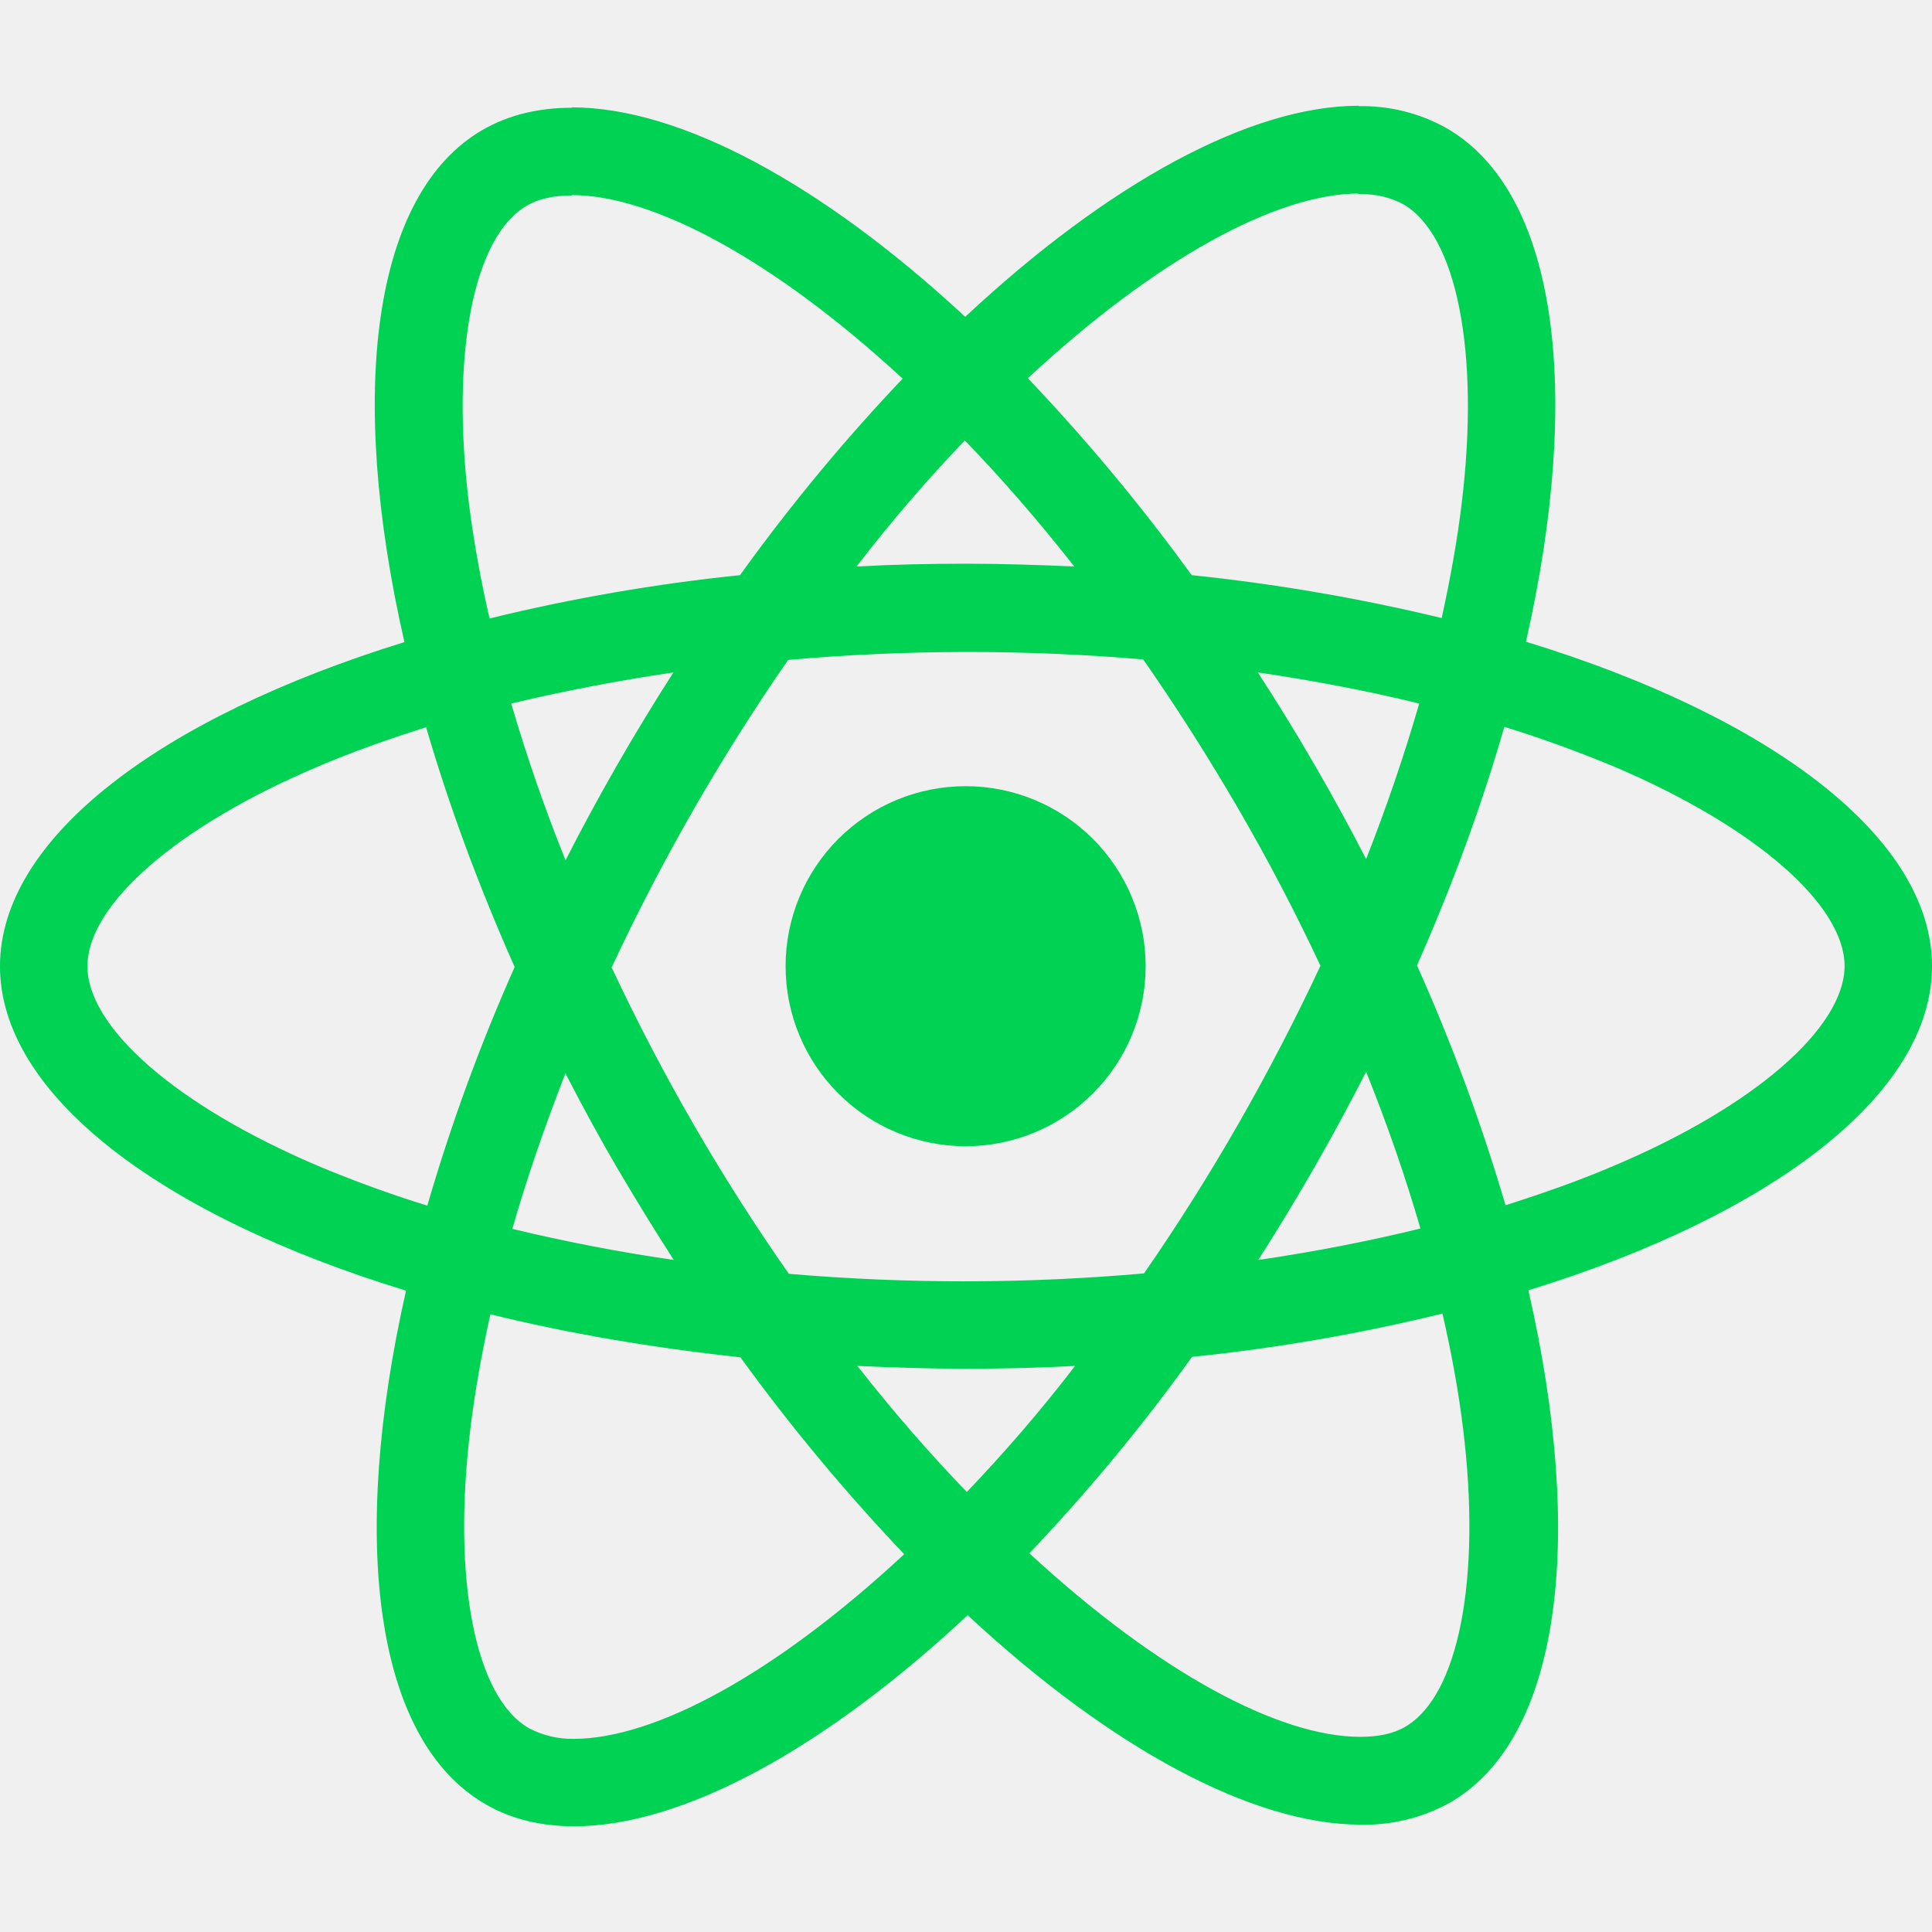
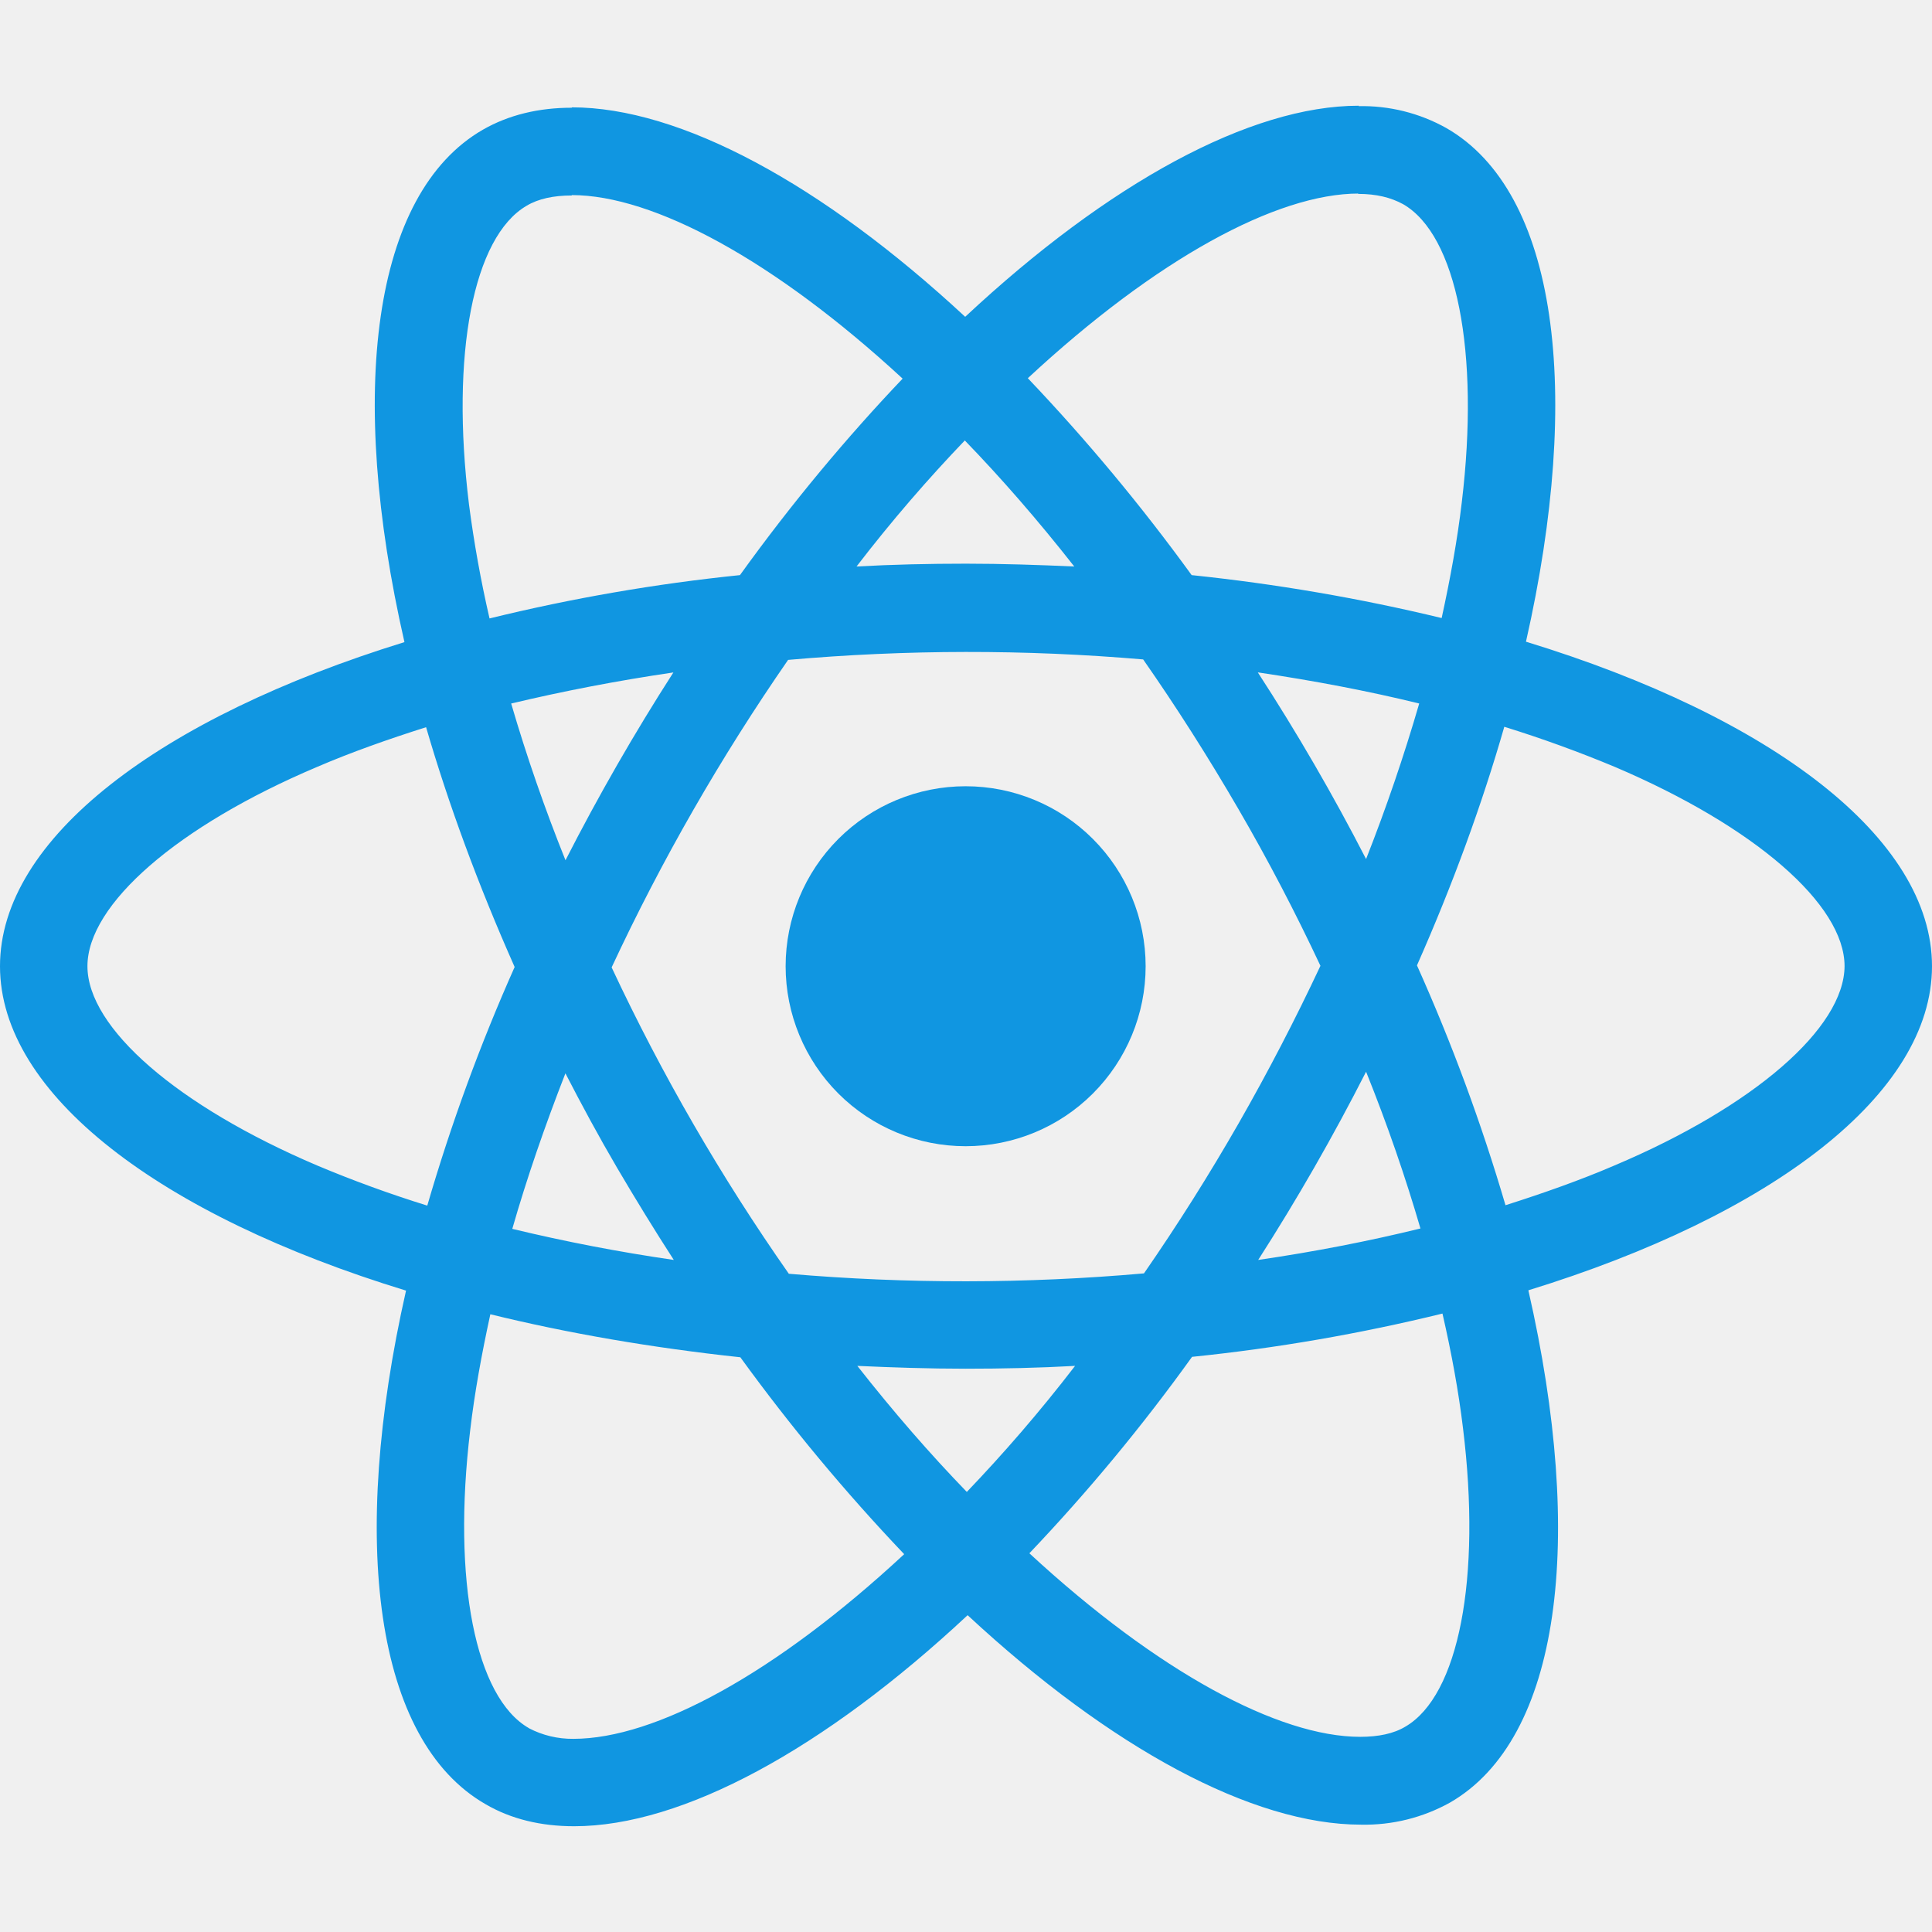
- <svg xmlns="http://www.w3.org/2000/svg" width="50" height="50" viewBox="0 0 13.229 13.229" version="1.1" id="svg5">
-   <defs id="defs2">
-     <clipPath id="clip0_82_23">
-       <rect width="26" height="30" fill="white" id="rect830" />
+ <svg xmlns="http://www.w3.org/2000/svg" width="50" height="50" viewBox="0 0 50 50" fill="none">
+   <g clip-path="url(#clip0_150_142)">
+     <path d="M50 25.005C50 21.693 45.852 18.553 39.492 16.607C40.96 10.126 40.308 4.968 37.433 3.315C36.737 2.925 35.948 2.729 35.15 2.747V5.018C35.619 5.018 35.996 5.111 36.312 5.284C37.698 6.08 38.3 9.105 37.831 12.999C37.719 13.957 37.535 14.966 37.31 15.995C35.181 15.481 33.019 15.111 30.84 14.884C29.541 13.093 28.125 11.391 26.6 9.788C29.923 6.701 33.042 5.009 35.163 5.009V2.736C32.358 2.736 28.69 4.734 24.979 8.199C21.271 4.757 17.6 2.778 14.798 2.778V5.049C16.908 5.049 20.038 6.732 23.36 9.799C21.933 11.299 20.506 12.999 19.15 14.884C16.966 15.108 14.801 15.482 12.669 16.005C12.444 15.03 12.266 14.044 12.137 13.051C11.658 9.155 12.25 6.13 13.627 5.326C13.931 5.143 14.329 5.059 14.798 5.059V2.788C13.944 2.788 13.167 2.972 12.496 3.357C9.631 5.009 8.99 10.155 10.467 16.618C4.127 18.576 0 21.703 0 25.005C0 28.318 4.148 31.457 10.508 33.401C9.04 39.884 9.692 45.043 12.567 46.693C13.229 47.08 14.004 47.263 14.858 47.263C17.663 47.263 21.331 45.266 25.042 41.801C28.75 45.245 32.419 47.222 35.223 47.222C36.027 47.239 36.822 47.042 37.525 46.651C40.39 45.001 41.031 39.855 39.554 33.393C45.873 31.447 50 28.307 50 25.005V25.005ZM36.729 18.207C36.333 19.569 35.874 20.913 35.354 22.232C34.502 20.575 33.567 18.963 32.552 17.401C34 17.616 35.396 17.88 36.731 18.207H36.729ZM32.062 29.061C31.299 30.393 30.48 31.693 29.606 32.955C26.549 33.225 23.473 33.228 20.415 32.965C18.66 30.46 17.126 27.807 15.829 25.036C17.124 22.259 18.652 19.597 20.396 17.078C23.453 16.808 26.528 16.804 29.585 17.066C30.431 18.278 31.258 19.574 32.052 20.941C32.827 22.274 33.531 23.628 34.173 24.995C33.524 26.378 32.82 27.735 32.062 29.061ZM35.354 27.736C35.904 29.101 36.375 30.468 36.761 31.793C35.427 32.12 34.019 32.395 32.562 32.607C33.573 31.031 34.505 29.405 35.354 27.736ZM25.021 38.611C24.073 37.632 23.125 36.543 22.188 35.349C23.104 35.391 24.042 35.422 24.99 35.422C25.948 35.422 26.896 35.401 27.823 35.349C26.906 36.543 25.958 37.632 25.021 38.611ZM17.438 32.607C16.033 32.404 14.638 32.135 13.258 31.803C13.635 30.488 14.104 29.132 14.633 27.778C15.052 28.59 15.492 29.407 15.971 30.224C16.45 31.038 16.938 31.834 17.438 32.607V32.607ZM24.969 11.399C25.917 12.378 26.865 13.468 27.802 14.661C26.885 14.62 25.948 14.588 25 14.588C24.042 14.588 23.094 14.609 22.167 14.661C23.083 13.468 24.031 12.378 24.969 11.399ZM17.427 17.403C16.416 18.976 15.485 20.598 14.635 22.263C14.101 20.935 13.631 19.581 13.229 18.207C14.562 17.89 15.971 17.616 17.427 17.403V17.403ZM8.204 30.161C4.596 28.624 2.263 26.605 2.263 25.005C2.263 23.405 4.596 21.376 8.204 19.849C9.079 19.472 10.037 19.134 11.027 18.82C11.608 20.816 12.373 22.895 13.319 25.026C12.426 27.03 11.671 29.094 11.058 31.201C10.091 30.901 9.138 30.554 8.204 30.161ZM13.688 44.724C12.302 43.932 11.7 40.903 12.169 37.011C12.281 36.053 12.465 35.043 12.69 34.013C14.685 34.503 16.867 34.88 19.16 35.126C20.459 36.917 21.875 38.619 23.4 40.222C20.077 43.309 16.958 45.001 14.838 45.001C14.437 45.005 14.042 44.911 13.688 44.726V44.724ZM37.862 36.959C38.342 40.853 37.75 43.88 36.373 44.684C36.069 44.868 35.671 44.949 35.202 44.949C33.092 44.949 29.962 43.268 26.64 40.199C28.158 38.603 29.565 36.905 30.85 35.115C33.034 34.892 35.199 34.517 37.331 33.995C37.567 35.024 37.748 36.011 37.862 36.959V36.959ZM41.785 30.161C40.91 30.538 39.952 30.876 38.962 31.191C38.34 29.072 37.574 26.999 36.671 24.984C37.608 22.866 38.36 20.797 38.931 18.809C39.902 19.11 40.858 19.457 41.796 19.849C45.404 21.386 47.737 23.405 47.737 25.005C47.727 26.605 45.394 28.634 41.785 30.161V30.161Z" fill="#1096E1" />
+     <path d="M24.99 29.664C26.226 29.664 27.411 29.174 28.284 28.3C29.158 27.426 29.649 26.241 29.649 25.006C29.649 23.77 29.158 22.586 28.284 21.712C27.411 20.838 26.226 20.348 24.99 20.348C23.755 20.348 22.57 20.838 21.696 21.712C20.823 22.586 20.332 23.77 20.332 25.006C20.332 26.241 20.823 27.426 21.696 28.3C22.57 29.174 23.755 29.664 24.99 29.664Z" fill="#1096E1" />
+   </g>
+   <defs>
+     <clipPath id="clip0_150_142">
+       <rect width="50" height="50" fill="white" />
    </clipPath>
  </defs>
-   <g id="layer1">
-     <g style="fill:none;stroke-width:1.347" id="g4869" transform="matrix(0.1963521,0,0,0.1963521,-0.06136006,0.7800579)">
-       <path d="m 67.687,29.722 c 0,-4.464 -5.589,-8.694 -14.16,-11.316 C 55.506,9.672 54.628,2.721 50.754,0.495 49.815,-0.031 48.753,-0.295 47.677,-0.271 V 2.789 c 0.632,0 1.14,0.126 1.567,0.359 1.867,1.072 2.678,5.149 2.046,10.395 -0.152,1.291 -0.399,2.65 -0.702,4.037 -2.87,-0.692 -5.783,-1.191 -8.719,-1.496 -1.749,-2.413 -3.658,-4.707 -5.713,-6.867 4.478,-4.16 8.68,-6.44 11.538,-6.44 V -0.285 c -3.779,0 -8.722,2.692 -13.722,7.361 -4.997,-4.638 -9.943,-7.305 -13.719,-7.305 V 2.831 c 2.844,0 7.06,2.268 11.538,6.401 -1.923,2.021 -3.846,4.312 -5.673,6.853 -2.942,0.301 -5.861,0.806 -8.733,1.51 C 17.08,16.28 16.841,14.951 16.668,13.613 16.022,8.364 16.819,4.288 18.675,3.204 19.085,2.957 19.621,2.845 20.253,2.845 v -3.06 c -1.151,0 -2.198,0.247 -3.102,0.766 C 13.291,2.777 12.426,9.711 14.416,18.419 5.874,21.058 0.312,25.272 0.312,29.722 c 0,4.464 5.589,8.694 14.16,11.313 -1.979,8.736 -1.1,15.687 2.774,17.91 0.893,0.522 1.937,0.769 3.088,0.769 3.779,0 8.722,-2.692 13.722,-7.361 4.997,4.64 9.941,7.305 13.719,7.305 1.084,0.023 2.154,-0.243 3.102,-0.769 3.86,-2.223 4.725,-9.157 2.734,-17.866 8.514,-2.622 14.076,-6.853 14.076,-11.302 z M 49.805,20.561 c -0.533,1.835 -1.152,3.645 -1.853,5.424 -1.148,-2.232 -2.408,-4.405 -3.776,-6.51 1.951,0.289 3.832,0.646 5.631,1.087 z m -6.288,14.626 c -1.028,1.795 -2.132,3.546 -3.31,5.247 -4.12,0.363 -8.265,0.368 -12.386,0.014 -2.364,-3.377 -4.431,-6.951 -6.179,-10.684 1.745,-3.742 3.804,-7.329 6.154,-10.724 4.119,-0.364 8.262,-0.369 12.383,-0.017 1.14,1.634 2.254,3.38 3.324,5.221 1.044,1.797 1.993,3.621 2.858,5.463 -0.874,1.864 -1.823,3.692 -2.844,5.48 z M 47.952,33.402 c 0.741,1.839 1.376,3.68 1.895,5.466 -1.797,0.441 -3.694,0.811 -5.657,1.098 1.362,-2.124 2.618,-4.314 3.762,-6.563 z M 34.028,48.056 c -1.277,-1.319 -2.555,-2.788 -3.818,-4.396 1.235,0.056 2.498,0.098 3.776,0.098 1.291,0 2.569,-0.028 3.818,-0.098 -1.235,1.609 -2.513,3.077 -3.776,4.396 z M 23.809,39.965 c -1.893,-0.274 -3.772,-0.636 -5.631,-1.084 0.508,-1.771 1.14,-3.599 1.853,-5.424 0.564,1.095 1.157,2.195 1.802,3.296 0.646,1.098 1.303,2.17 1.976,3.212 z M 33.958,11.387 c 1.277,1.319 2.555,2.788 3.818,4.396 -1.235,-0.056 -2.498,-0.098 -3.776,-0.098 -1.291,0 -2.569,0.028 -3.818,0.098 1.235,-1.609 2.513,-3.077 3.776,-4.396 z m -10.162,8.091 c -1.362,2.119 -2.617,4.305 -3.762,6.549 -0.721,-1.79 -1.353,-3.614 -1.895,-5.466 1.797,-0.427 3.694,-0.797 5.657,-1.084 z M 11.368,36.67 c -4.862,-2.072 -8.006,-4.792 -8.006,-6.948 0,-2.156 3.144,-4.89 8.006,-6.948 1.179,-0.508 2.47,-0.963 3.804,-1.387 0.783,2.689 1.813,5.491 3.088,8.363 -1.203,2.701 -2.221,5.481 -3.046,8.321 -1.304,-0.404 -2.588,-0.871 -3.846,-1.401 z m 7.389,19.623 C 16.89,55.226 16.078,51.144 16.71,45.9 c 0.152,-1.291 0.399,-2.653 0.702,-4.04 2.689,0.66 5.629,1.168 8.72,1.499 1.749,2.413 3.658,4.707 5.713,6.867 -4.478,4.16 -8.68,6.44 -11.538,6.44 -0.539,0.006 -1.071,-0.121 -1.55,-0.371 z M 51.332,45.83 c 0.646,5.247 -0.152,9.326 -2.007,10.409 -0.41,0.247 -0.946,0.356 -1.578,0.356 -2.844,0 -7.06,-2.265 -11.538,-6.401 2.046,-2.15 3.942,-4.439 5.673,-6.85 2.942,-0.301 5.861,-0.806 8.733,-1.51 0.317,1.387 0.561,2.717 0.716,3.995 z m 5.286,-9.16 c -1.179,0.508 -2.47,0.963 -3.804,1.387 -0.839,-2.854 -1.871,-5.648 -3.088,-8.363 1.263,-2.855 2.277,-5.643 3.046,-8.321 1.308,0.405 2.596,0.873 3.86,1.401 4.862,2.072 8.006,4.792 8.006,6.948 -0.014,2.156 -3.158,4.89 -8.02,6.948 z" fill="#00d254" id="path4857" style="stroke-width:1.816" />
-       <path d="m 33.986,35.999 c 1.665,0 3.261,-0.661 4.439,-1.839 1.177,-1.177 1.839,-2.774 1.839,-4.439 0,-1.665 -0.661,-3.261 -1.839,-4.439 -1.177,-1.177 -2.774,-1.839 -4.439,-1.839 -1.665,0 -3.261,0.661 -4.439,1.839 -1.177,1.177 -1.839,2.774 -1.839,4.439 0,1.665 0.661,3.261 1.839,4.439 1.177,1.177 2.774,1.839 4.439,1.839 z" fill="#00d254" id="path4859" style="stroke-width:1.816" />
-     </g>
-   </g>
</svg>
